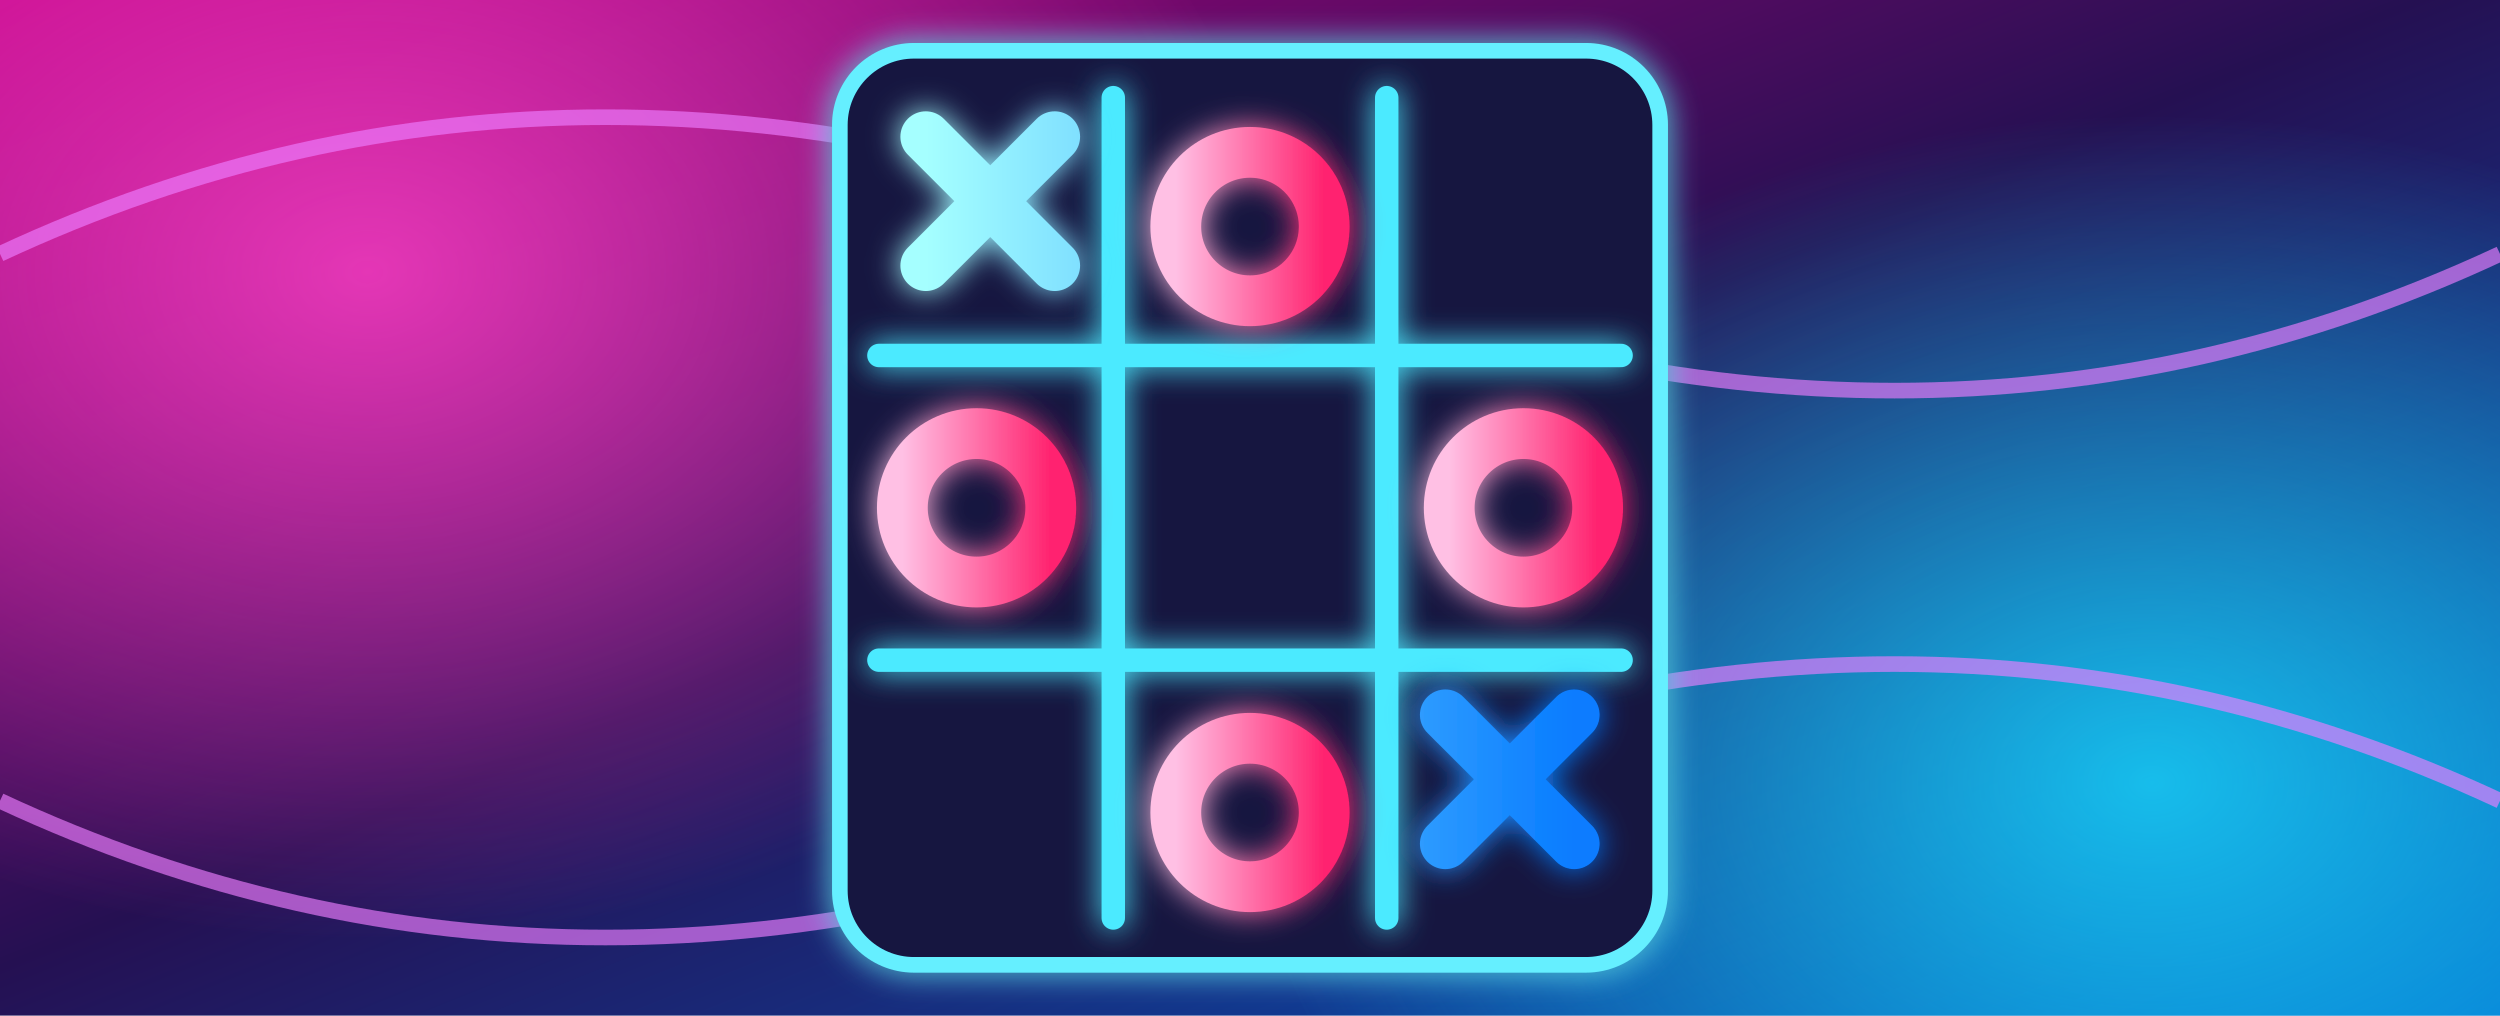
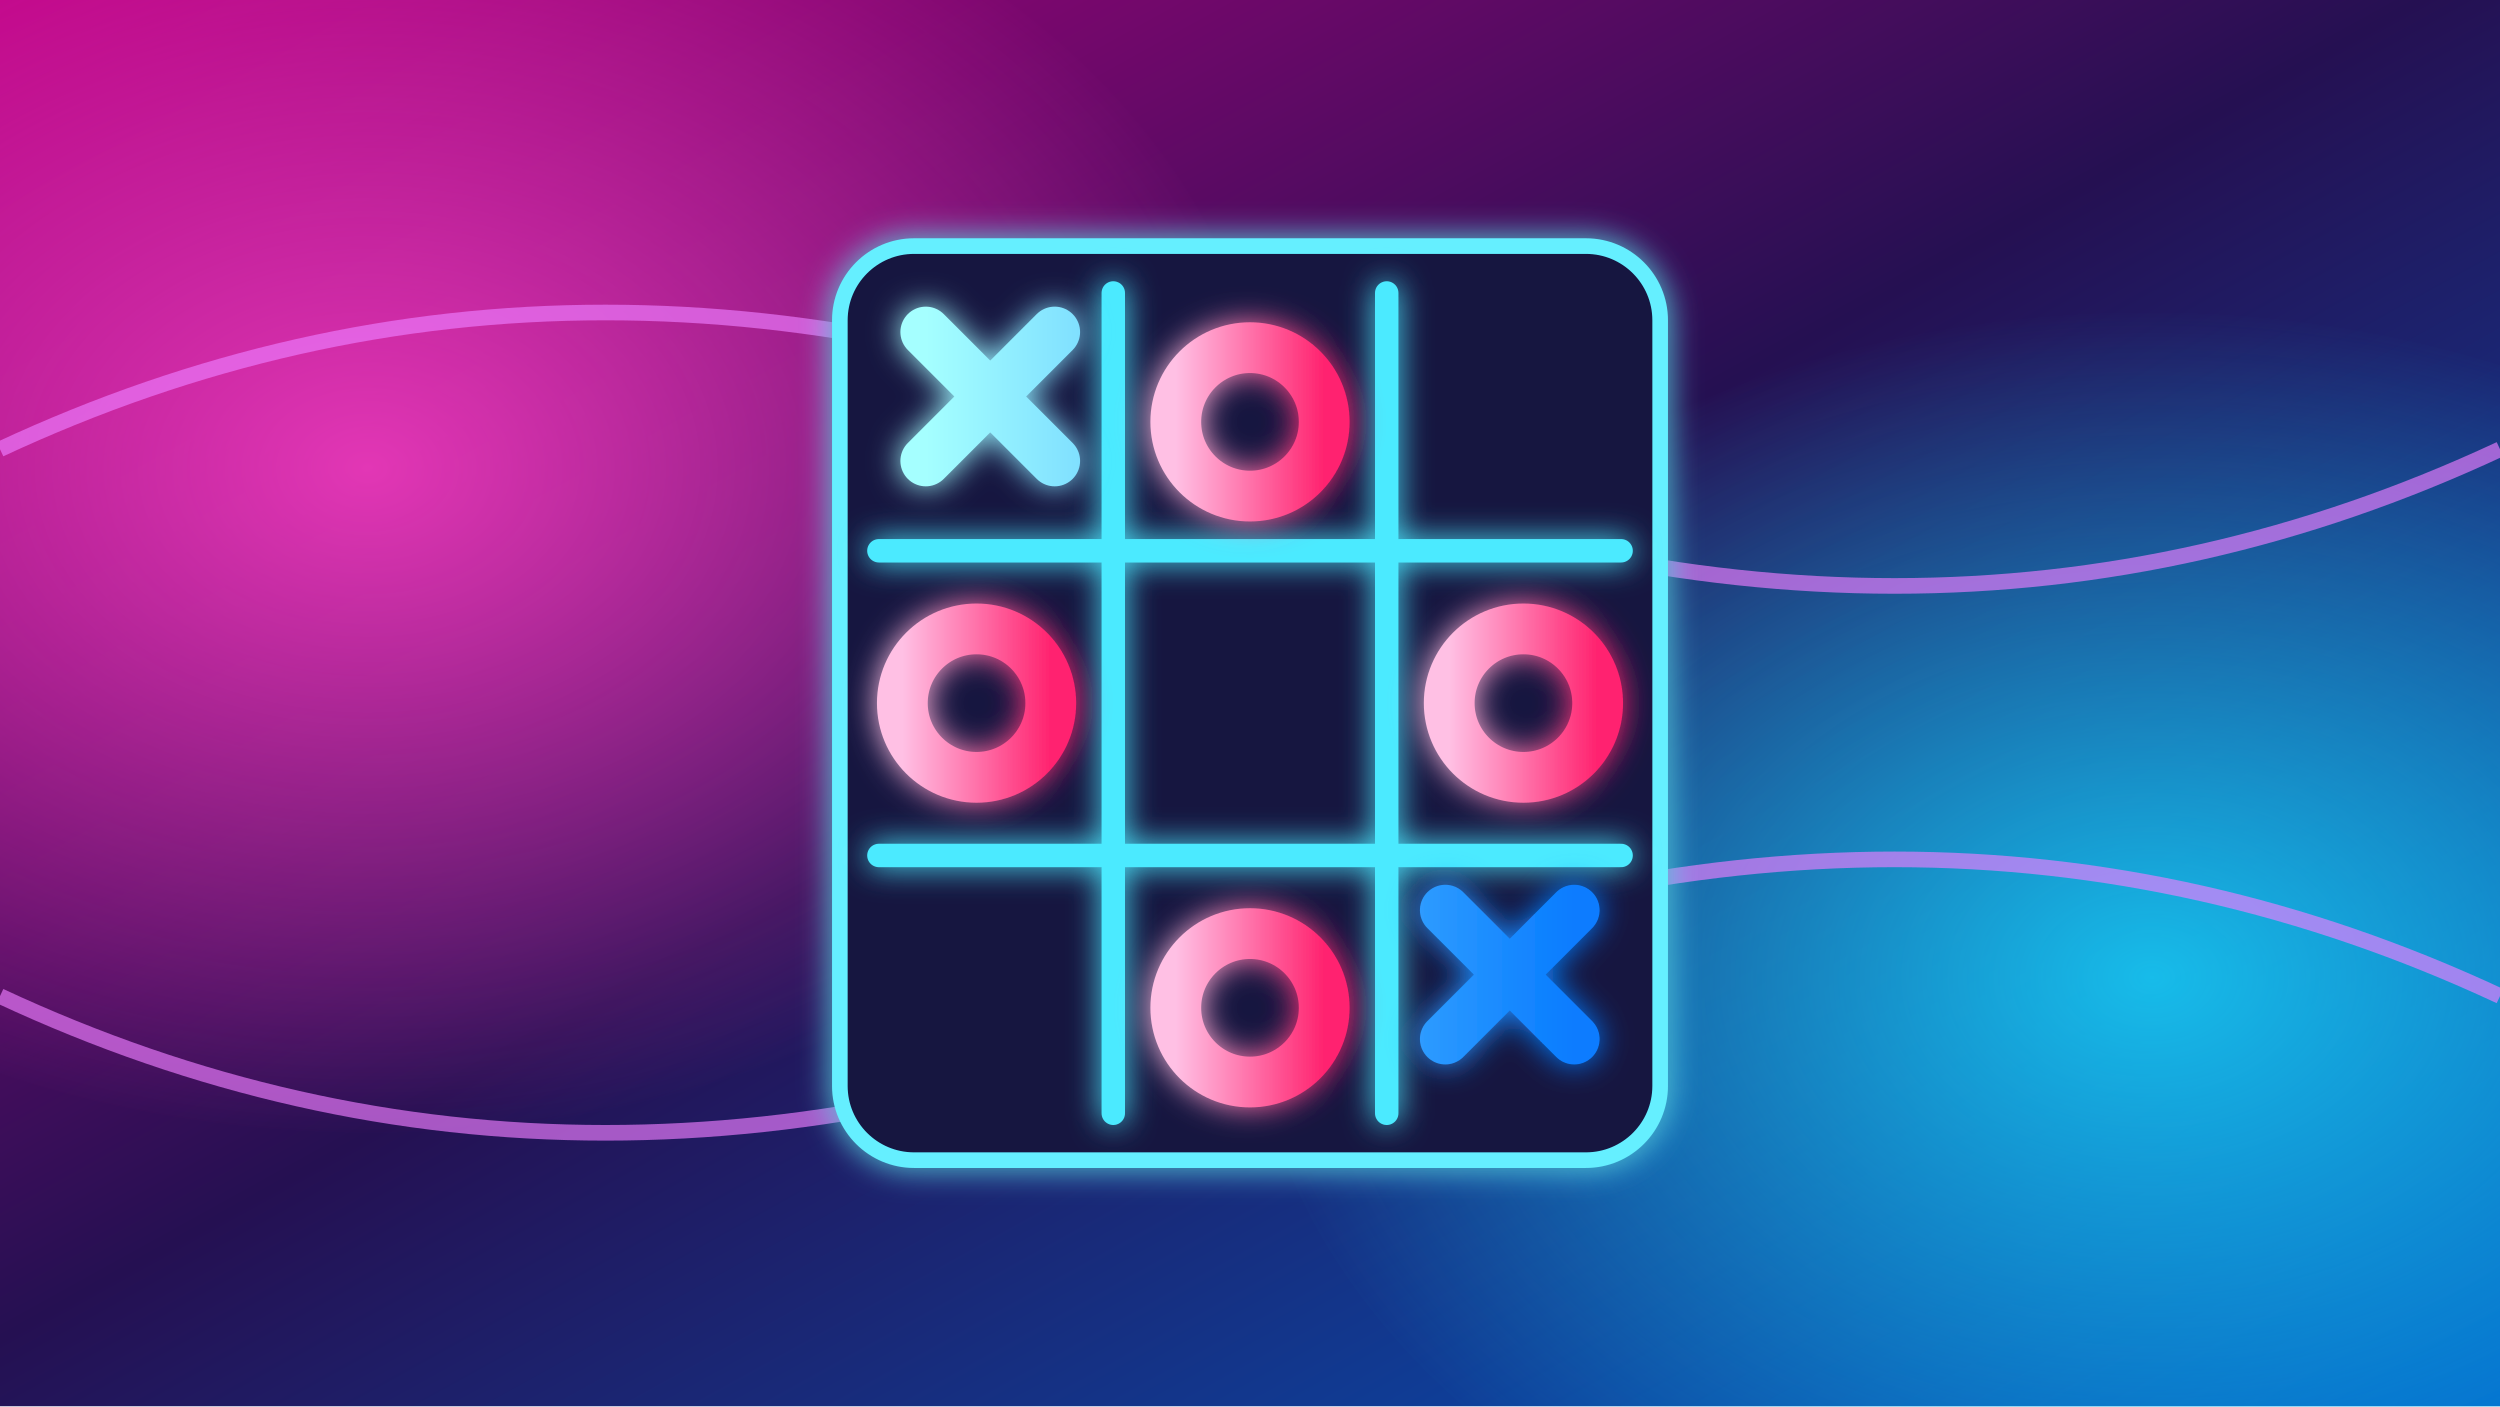
- <svg xmlns="http://www.w3.org/2000/svg" viewBox="0 0 640 260" preserveAspectRatio="xMidYMid slice">
+ <svg xmlns="http://www.w3.org/2000/svg" viewBox="0 0 640 360" preserveAspectRatio="xMidYMid meet">
  <defs>
    <linearGradient id="bg" x2="1" y2="1">
      <stop stop-color="#b90082" />
      <stop offset=".48" stop-color="#251052" />
      <stop offset="1" stop-color="#005cc5" />
    </linearGradient>
    <radialGradient id="p">
      <stop stop-color="#ff42c8" stop-opacity=".8" />
      <stop offset="1" stop-color="#ff42c8" stop-opacity="0" />
    </radialGradient>
    <radialGradient id="c">
      <stop stop-color="#19dcff" stop-opacity=".8" />
      <stop offset="1" stop-color="#19dcff" stop-opacity="0" />
    </radialGradient>
    <linearGradient id="x">
      <stop stop-color="#a5ffff" />
      <stop offset="1" stop-color="#087cff" />
    </linearGradient>
    <linearGradient id="o">
      <stop stop-color="#ffc0e4" />
      <stop offset="1" stop-color="#ff236f" />
    </linearGradient>
    <filter id="g">
      <feGaussianBlur stdDeviation="4" result="s" />
      <feMerge>
        <feMergeNode in="s" />
        <feMergeNode in="SourceGraphic" />
      </feMerge>
    </filter>
  </defs>
-   <rect width="640" height="260" fill="url(#bg)" />
-   <ellipse cx="95" cy="70" rx="230" ry="170" fill="url(#p)" />
-   <ellipse cx="550" cy="200" rx="230" ry="170" fill="url(#c)" />
-   <path d="M0 65Q150 -5 320 65T640 65M0 205Q150 275 320 205T640 205" fill="none" stroke="#ed7cff" stroke-width="4" opacity=".65" />
-   <rect x="215" y="13" width="210" height="234" rx="19" fill="#151541" stroke="#65efff" stroke-width="4" filter="url(#g)" />
-   <g stroke="#4beaff" stroke-width="6" stroke-linecap="round" filter="url(#g)">
-     <path d="M285 25V235M355 25V235M225 91H415M225 169H415" />
-   </g>
-   <g stroke="url(#x)" stroke-width="13" stroke-linecap="round" filter="url(#g)">
-     <path d="M237 35l33 33m0-33-33 33M370 183l33 33m0-33-33 33" />
-   </g>
-   <g fill="none" stroke="url(#o)" stroke-width="13" filter="url(#g)">
-     <circle cx="320" cy="58" r="19" />
-     <circle cx="250" cy="130" r="19" />
-     <circle cx="390" cy="130" r="19" />
-     <circle cx="320" cy="208" r="19" />
+   <rect width="640" height="360" fill="url(#bg)" />
+   <g transform="translate(0 50)">
+     <ellipse cx="95" cy="70" rx="230" ry="170" fill="url(#p)" />
+     <ellipse cx="550" cy="200" rx="230" ry="170" fill="url(#c)" />
+     <path d="M0 65Q150 -5 320 65T640 65M0 205Q150 275 320 205T640 205" fill="none" stroke="#ed7cff" stroke-width="4" opacity=".65" />
+     <rect x="215" y="13" width="210" height="234" rx="19" fill="#151541" stroke="#65efff" stroke-width="4" filter="url(#g)" />
+     <g stroke="#4beaff" stroke-width="6" stroke-linecap="round" filter="url(#g)">
+       <path d="M285 25V235M355 25V235M225 91H415M225 169H415" />
+     </g>
+     <g stroke="url(#x)" stroke-width="13" stroke-linecap="round" filter="url(#g)">
+       <path d="M237 35l33 33m0-33-33 33M370 183l33 33m0-33-33 33" />
+     </g>
+     <g fill="none" stroke="url(#o)" stroke-width="13" filter="url(#g)">
+       <circle cx="320" cy="58" r="19" />
+       <circle cx="250" cy="130" r="19" />
+       <circle cx="390" cy="130" r="19" />
+       <circle cx="320" cy="208" r="19" />
+     </g>
  </g>
</svg>
